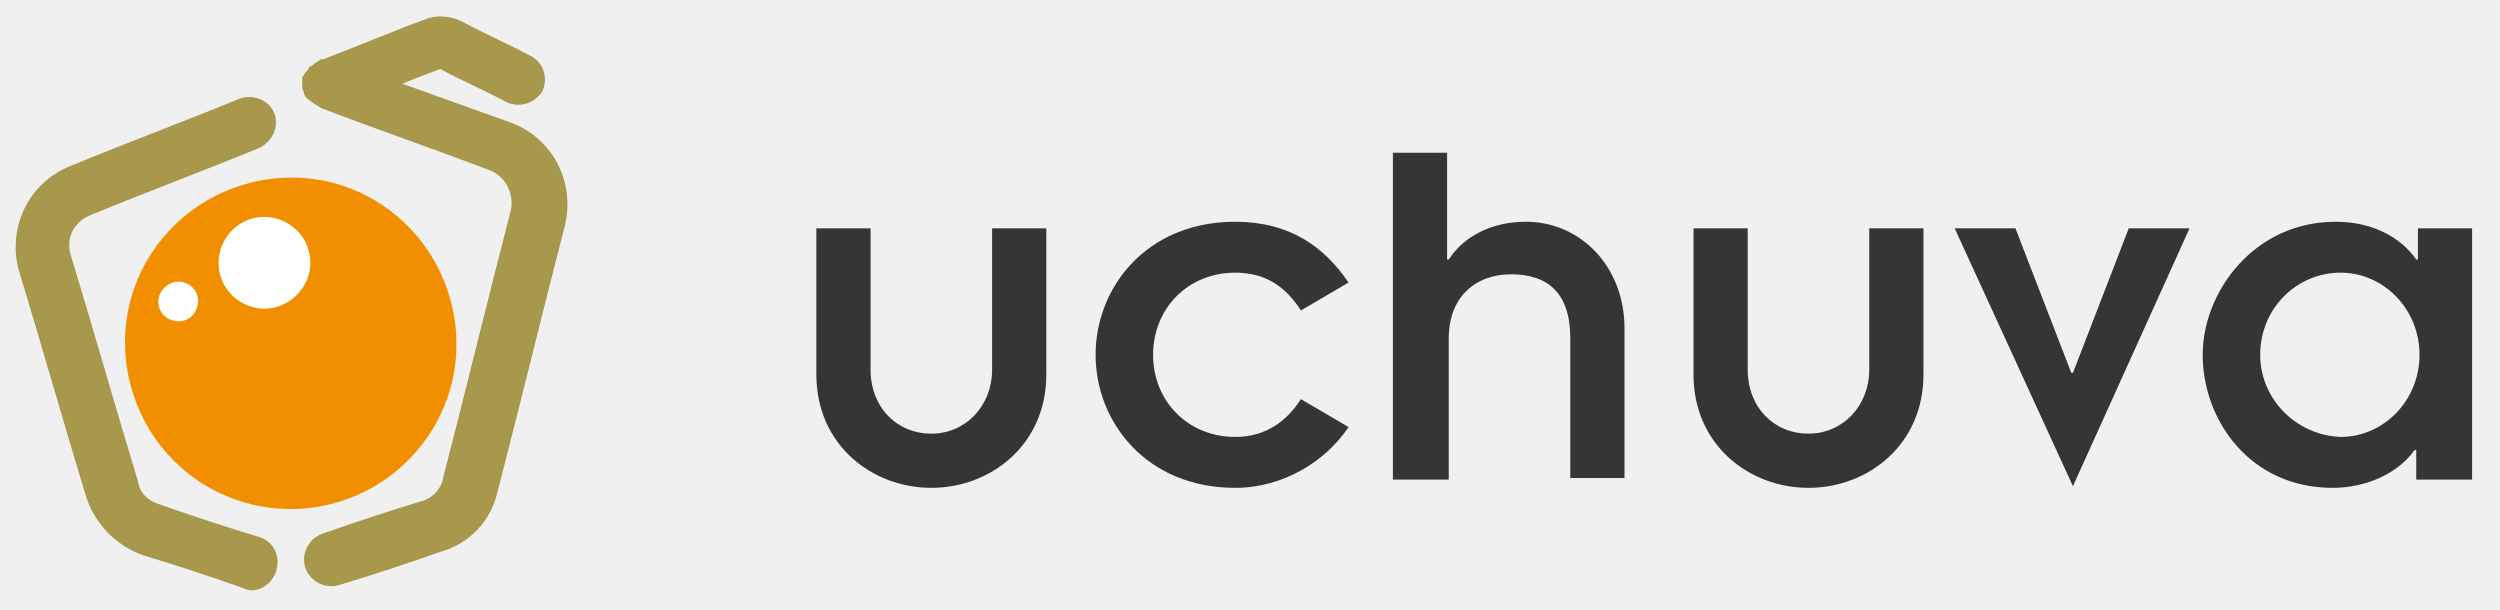
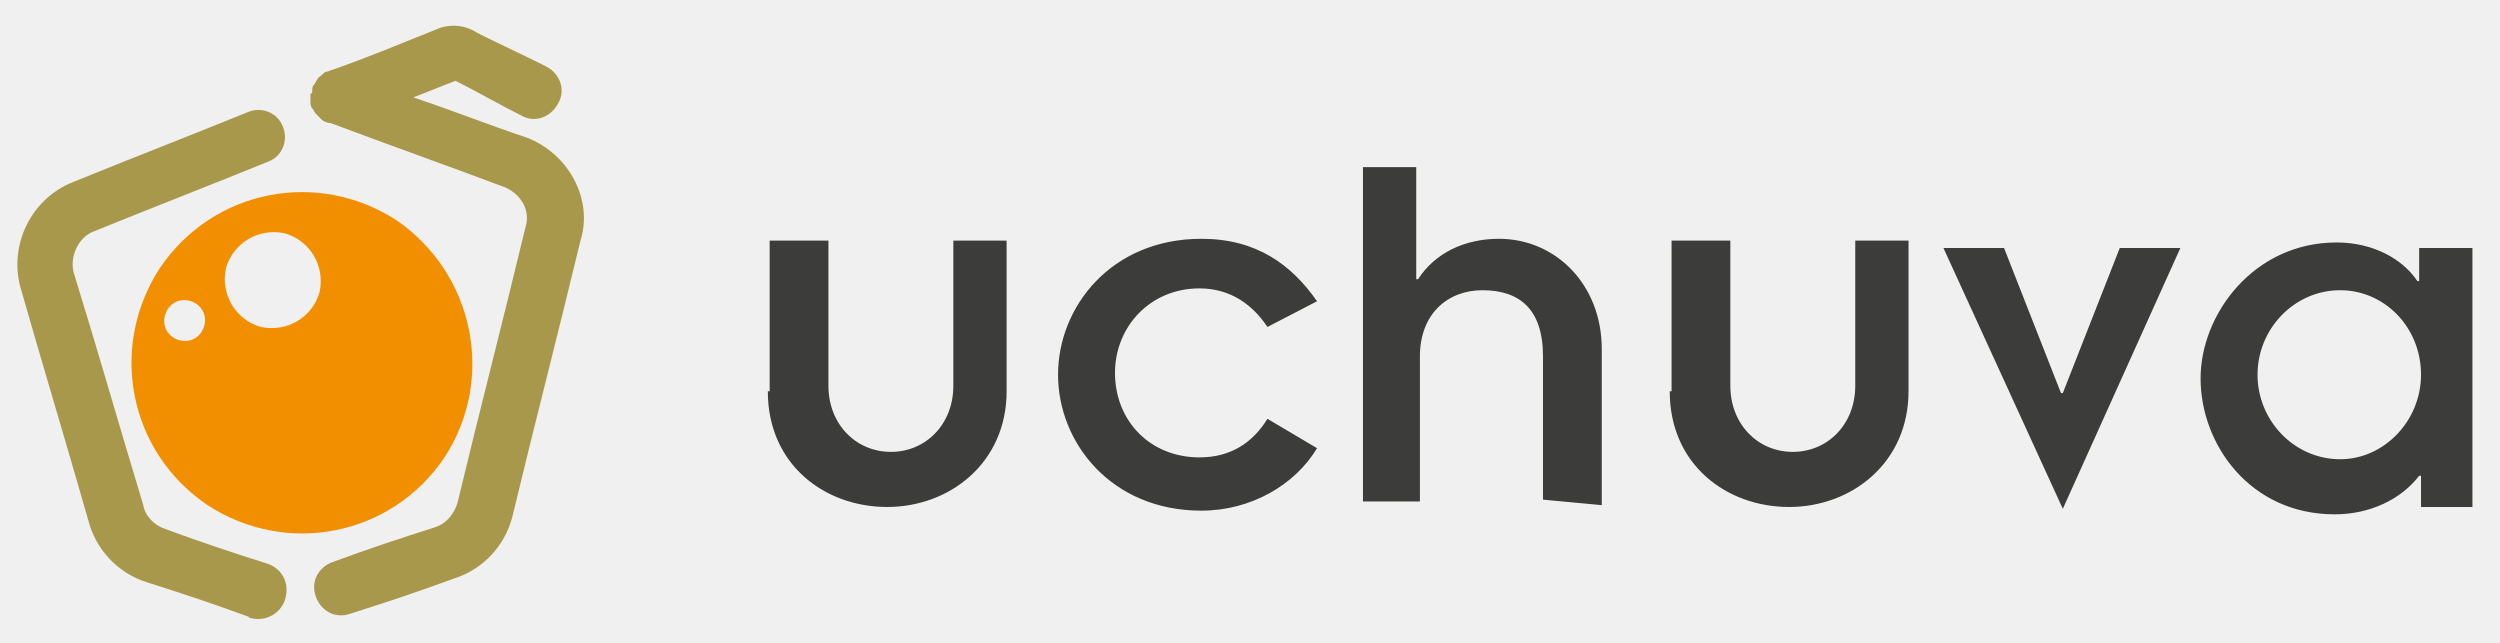
- <svg xmlns="http://www.w3.org/2000/svg" version="1.1" id="katman_1" x="0px" y="0px" viewBox="0 0 152.2 37.1" style="enable-background:new 0 0 152.2 37.1;" xml:space="preserve">
+ <svg xmlns="http://www.w3.org/2000/svg" version="1.1" id="katman_1" x="0px" y="0px" viewBox="0 0 136.1 35" style="enable-background:new 0 0 136.1 35;" xml:space="preserve">
  <style type="text/css">
	.st0{fill-rule:evenodd;clip-rule:evenodd;fill:#F28F00;}
- 	.st1{fill-rule:evenodd;clip-rule:evenodd;fill:#FFFFFF;}
- 	.st2{fill-rule:evenodd;clip-rule:evenodd;fill:#A8984B;}
- 	.st3{fill-rule:evenodd;clip-rule:evenodd;fill:#353535;}
+ 	.st1{fill-rule:evenodd;clip-rule:evenodd;fill:#A8984B;}
+ 	.st2{fill-rule:evenodd;clip-rule:evenodd;fill:#3C3C3B;}
</style>
+   <path class="st0" d="M21.6,12c-4.3-2.8-10-1.7-12.9,2.6c-2.8,4.3-1.7,10,2.6,12.9c4.3,2.8,10,1.7,12.9-2.6  C27,20.6,25.8,14.9,21.6,12z M11.1,17.8c-0.2,0.6-0.8,0.9-1.4,0.7c-0.6-0.2-0.9-0.8-0.7-1.4c0.2-0.6,0.8-0.9,1.4-0.7  C11,16.6,11.3,17.2,11.1,17.8z M17.4,15.9c-0.4,1.4-1.8,2.2-3.2,1.9c-1.4-0.4-2.2-1.8-1.9-3.2c0.4-1.4,1.8-2.2,3.2-1.9  C16.9,13.1,17.7,14.5,17.4,15.9z" />
  <g>
-     <path class="st0" d="M26.1,26.5c3.1-4.6,1.8-10.9-2.8-14c-4.6-3.1-10.9-1.8-14,2.8c-3.1,4.6-1.8,10.9,2.8,14   C16.8,32.4,23,31.1,26.1,26.5z" />
-     <g>
-       <path class="st1" d="M12,18.7c0.2-0.6-0.1-1.3-0.8-1.5C10.6,17,9.9,17.4,9.7,18c-0.2,0.6,0.1,1.3,0.8,1.5    C11.1,19.7,11.8,19.4,12,18.7z" />
-       <path class="st1" d="M18.8,16.7c0.4-1.5-0.5-3-2-3.4c-1.5-0.4-3,0.5-3.4,2c-0.4,1.5,0.5,3,2,3.4C16.8,19.1,18.4,18.2,18.8,16.7z" />
-     </g>
-     <g>
-       <path class="st2" d="M14.8,35.8c-2-0.7-4.1-1.4-6.1-2c-1.7-0.6-3-2-3.5-3.7c-1.4-4.6-2.7-9.2-4.1-13.8c0,0,0,0,0,0    c-0.6-2.6,0.7-5.2,3.2-6.2c3.4-1.4,6.9-2.7,10.3-4.1c0.8-0.3,1.8,0.1,2.1,0.9C17,7.7,16.6,8.6,15.8,9c-3.4,1.4-6.9,2.7-10.3,4.1    c-1,0.4-1.5,1.4-1.2,2.4c1.4,4.6,2.7,9.2,4.1,13.8c0,0,0,0,0,0C8.5,30,9,30.5,9.7,30.7c2,0.7,4.1,1.4,6.1,2c0.9,0.3,1.3,1.2,1,2.1    C16.5,35.7,15.5,36.2,14.8,35.8L14.8,35.8z" />
-       <path class="st2" d="M30.8,6.2L30.8,6.2c-1.3-0.7-2.7-1.3-4-2c-0.8,0.3-1.6,0.6-2.3,0.9c2.2,0.8,4.5,1.6,6.7,2.4    c2.5,1,3.8,3.6,3.2,6.2c-1.4,5.4-2.7,10.8-4.1,16.2c-0.4,1.8-1.7,3.2-3.5,3.7c-2,0.7-4.1,1.4-6.1,2c-0.9,0.3-1.8-0.2-2.1-1    c-0.3-0.9,0.2-1.8,1-2.1c2-0.7,4.1-1.4,6.1-2c0.7-0.2,1.2-0.8,1.3-1.5c1.4-5.4,2.7-10.8,4.1-16.2c0.2-1-0.3-2-1.2-2.4    c-3.4-1.3-6.9-2.5-10.3-3.8c-0.2-0.1-0.3-0.2-0.5-0.3c-0.1-0.1-0.3-0.2-0.4-0.3c-0.1-0.1-0.2-0.2-0.2-0.4    c-0.1-0.1-0.1-0.3-0.1-0.4c0-0.1,0-0.3,0-0.4c0-0.1,0-0.2,0.1-0.2c0-0.1,0.1-0.2,0.2-0.3c0.1-0.1,0.1-0.2,0.2-0.3    C18.9,4.1,19,4,19.1,3.9c0.1-0.1,0.2-0.1,0.3-0.2c0.1-0.1,0.2-0.1,0.3-0.1c2.1-0.8,4.2-1.7,6.4-2.5c0.7-0.2,1.5-0.1,2.2,0.3    c1.3,0.7,2.7,1.3,4,2c0.8,0.4,1.1,1.4,0.7,2.2C32.5,6.3,31.6,6.6,30.8,6.2z" />
-     </g>
+     <path class="st1" d="M14.6,30.7c-1.9-0.6-3.7-1.2-5.6-1.9c-0.6-0.2-1.1-0.7-1.2-1.3c0,0,0,0,0,0C6.5,23.2,5.3,19,4,14.8   c-0.2-0.9,0.3-1.9,1.1-2.2c3.2-1.3,6.3-2.5,9.5-3.8c0.8-0.3,1.1-1.2,0.8-1.9c-0.3-0.8-1.2-1.1-1.9-0.8c-3.2,1.3-6.3,2.5-9.5,3.8   c-2.3,0.9-3.5,3.4-2.9,5.7c0,0,0,0,0,0c1.2,4.2,2.5,8.5,3.7,12.7c0.4,1.6,1.6,2.9,3.2,3.4c1.9,0.6,3.7,1.2,5.6,1.9l-0.1,0   c0.8,0.3,1.7-0.1,2-0.9C15.8,31.8,15.4,31,14.6,30.7z" />
+     <path class="st1" d="M28.7,7.5c-2.1-0.7-4.1-1.5-6.2-2.2C23.3,5,24,4.7,24.8,4.4C26,5,27.2,5.7,28.4,6.3c0.7,0.4,1.6,0.1,2-0.7   c0.4-0.7,0.1-1.6-0.7-2c-1.2-0.6-2.5-1.2-3.7-1.8c-0.6-0.4-1.3-0.5-2-0.3c-2,0.8-3.9,1.6-5.9,2.3c-0.1,0-0.2,0.1-0.3,0.1   c-0.1,0-0.2,0.1-0.3,0.2c-0.1,0.1-0.2,0.1-0.2,0.2c-0.1,0.1-0.1,0.2-0.2,0.3c-0.1,0.1-0.1,0.2-0.1,0.3c0,0.1,0,0.2-0.1,0.2   c0,0.1,0,0.2,0,0.4c0,0.1,0,0.3,0.1,0.4c0.1,0.1,0.1,0.2,0.2,0.3c0.1,0.1,0.2,0.2,0.3,0.3c0.1,0.1,0.3,0.2,0.5,0.2   c3.2,1.2,6.3,2.3,9.5,3.5c0.9,0.4,1.4,1.3,1.1,2.2c-1.2,5-2.5,10-3.7,15c-0.2,0.6-0.6,1.1-1.2,1.3c-1.9,0.6-3.7,1.2-5.6,1.9   c-0.8,0.3-1.2,1.1-0.9,1.9c0.3,0.8,1.1,1.2,1.9,0.9c1.9-0.6,3.7-1.2,5.6-1.9c1.6-0.5,2.8-1.8,3.2-3.4c1.2-5,2.5-10,3.7-15   C32.3,10.9,31,8.4,28.7,7.5z" />
  </g>
-   <path class="st3" d="M49.7,22.8c0,4.3,3.4,6.9,7,6.9c3.6,0,7-2.6,7-6.9v-8.9h-3.3v8.6c0,2.2-1.6,3.9-3.7,3.9c-2.1,0-3.7-1.6-3.7-3.9  v-8.6h-3.3V22.8L49.7,22.8z M82.1,17.2c-1.5-2.2-3.6-3.7-6.9-3.7c-5.4,0-8.5,4-8.5,8.1c0,4.1,3.1,8.1,8.5,8.1c2.9,0,5.5-1.6,6.9-3.7  l-2.9-1.7c-0.9,1.4-2.2,2.3-4,2.3c-2.9,0-5-2.2-5-5c0-2.8,2.1-5,5-5c1.9,0,3.1,0.9,4,2.3L82.1,17.2L82.1,17.2z M84.9,29.2h3.3v-8.6  c0-2.5,1.6-3.9,3.8-3.9c2.2,0,3.6,1.1,3.6,3.9v8.5h3.3V20c0-3.8-2.7-6.5-6-6.5c-2.1,0-3.8,0.9-4.7,2.3h-0.1V9.3h-3.3V29.2L84.9,29.2  z M103.1,22.8c0,4.3,3.4,6.9,7,6.9c3.6,0,7-2.6,7-6.9v-8.9h-3.3v8.6c0,2.2-1.6,3.9-3.7,3.9c-2.1,0-3.7-1.6-3.7-3.9v-8.6h-3.3V22.8  L103.1,22.8z M126.2,29.6l7.1-15.7h-3.7l-3.4,8.8h-0.1l-3.4-8.8h-3.7L126.2,29.6L126.2,29.6z M147.2,29.2h3.3V13.9h-3.3v1.9h-0.1  c-0.9-1.3-2.6-2.3-4.9-2.3c-5,0-8.1,4.3-8.1,8.1c0,4,2.9,8.1,7.9,8.1c2.1,0,4-0.9,5-2.3h0.1V29.2L147.2,29.2z M137.6,21.6  c0-2.8,2.2-5,4.9-5c2.6,0,4.8,2.2,4.8,5c0,2.8-2.2,5-4.8,5C139.8,26.5,137.6,24.3,137.6,21.6z" />
+   <path class="st2" d="M41.8,21.3c0,4,3.1,6.3,6.5,6.3c3.4,0,6.5-2.4,6.5-6.3v-8.2h-2.9v7.9c0,2.1-1.5,3.6-3.4,3.6  c-1.9,0-3.4-1.5-3.4-3.6v-7.9h-3.2V21.3L41.8,21.3z M71.7,16.4c-1.4-2-3.3-3.4-6.3-3.4c-4.9,0-7.8,3.7-7.8,7.4  c0,3.7,2.9,7.4,7.8,7.4c2.7,0,5.1-1.4,6.3-3.4l-2.7-1.6c-0.8,1.3-2,2.1-3.7,2.1c-2.7,0-4.6-2-4.6-4.6c0-2.5,1.9-4.6,4.6-4.6  c1.7,0,2.9,0.9,3.7,2.1L71.7,16.4L71.7,16.4z M74.4,27.3h2.9v-7.9c0-2.3,1.5-3.6,3.4-3.6c2,0,3.3,1,3.3,3.6v7.8l3.2,0.3v-8.5  c0-3.5-2.5-6-5.6-6c-1.9,0-3.5,0.8-4.4,2.2h-0.1V9.1h-2.9V27.3L74.4,27.3z M90.9,21.3c0,4,3.1,6.3,6.5,6.3c3.4,0,6.5-2.4,6.5-6.3  v-8.2h-2.9v7.9c0,2.1-1.5,3.6-3.4,3.6c-1.9,0-3.4-1.5-3.4-3.6v-7.9h-3.2V21.3L90.9,21.3z M112.3,27.7l6.4-14.2h-3.3l-3.1,7.9h-0.1  l-3.1-7.9h-3.3L112.3,27.7L112.3,27.7z M131.7,27.6h2.9V13.5h-2.9v1.8h-0.1c-0.8-1.2-2.4-2.1-4.4-2.1c-4.5,0-7.4,3.9-7.4,7.4  c0,3.6,2.7,7.4,7.3,7.4c1.9,0,3.6-0.8,4.6-2.1h0.1V27.6L131.7,27.6z M122.9,20.4c0-2.5,2-4.6,4.5-4.6c2.4,0,4.4,2,4.4,4.6  c0,2.5-2,4.6-4.4,4.6C124.9,25,122.9,22.9,122.9,20.4z" />
</svg>
